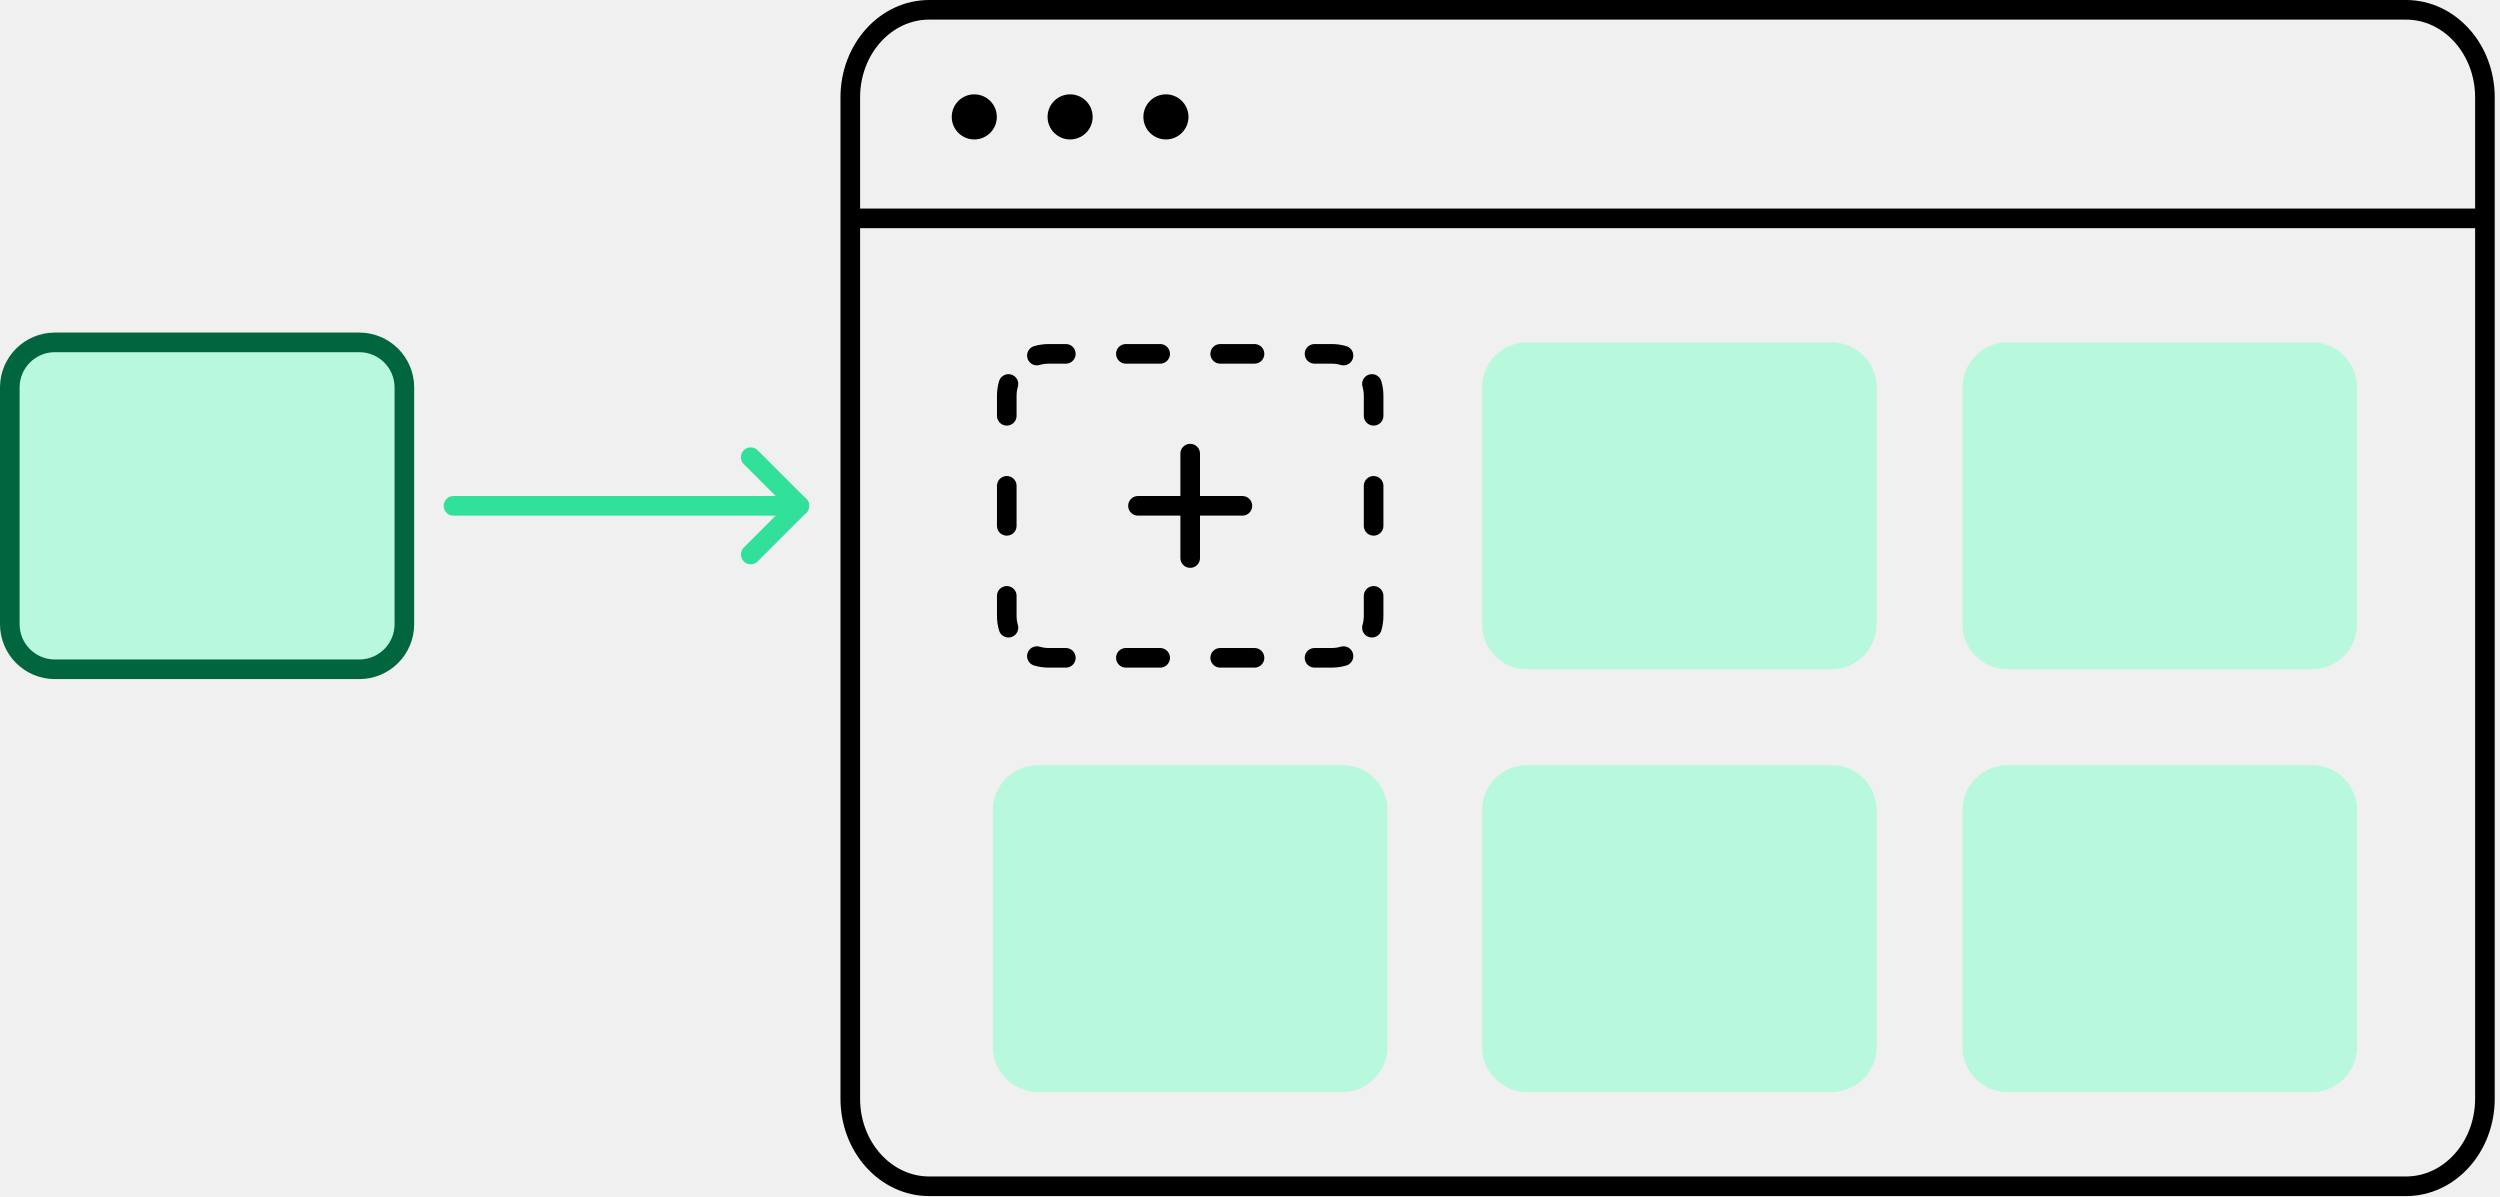
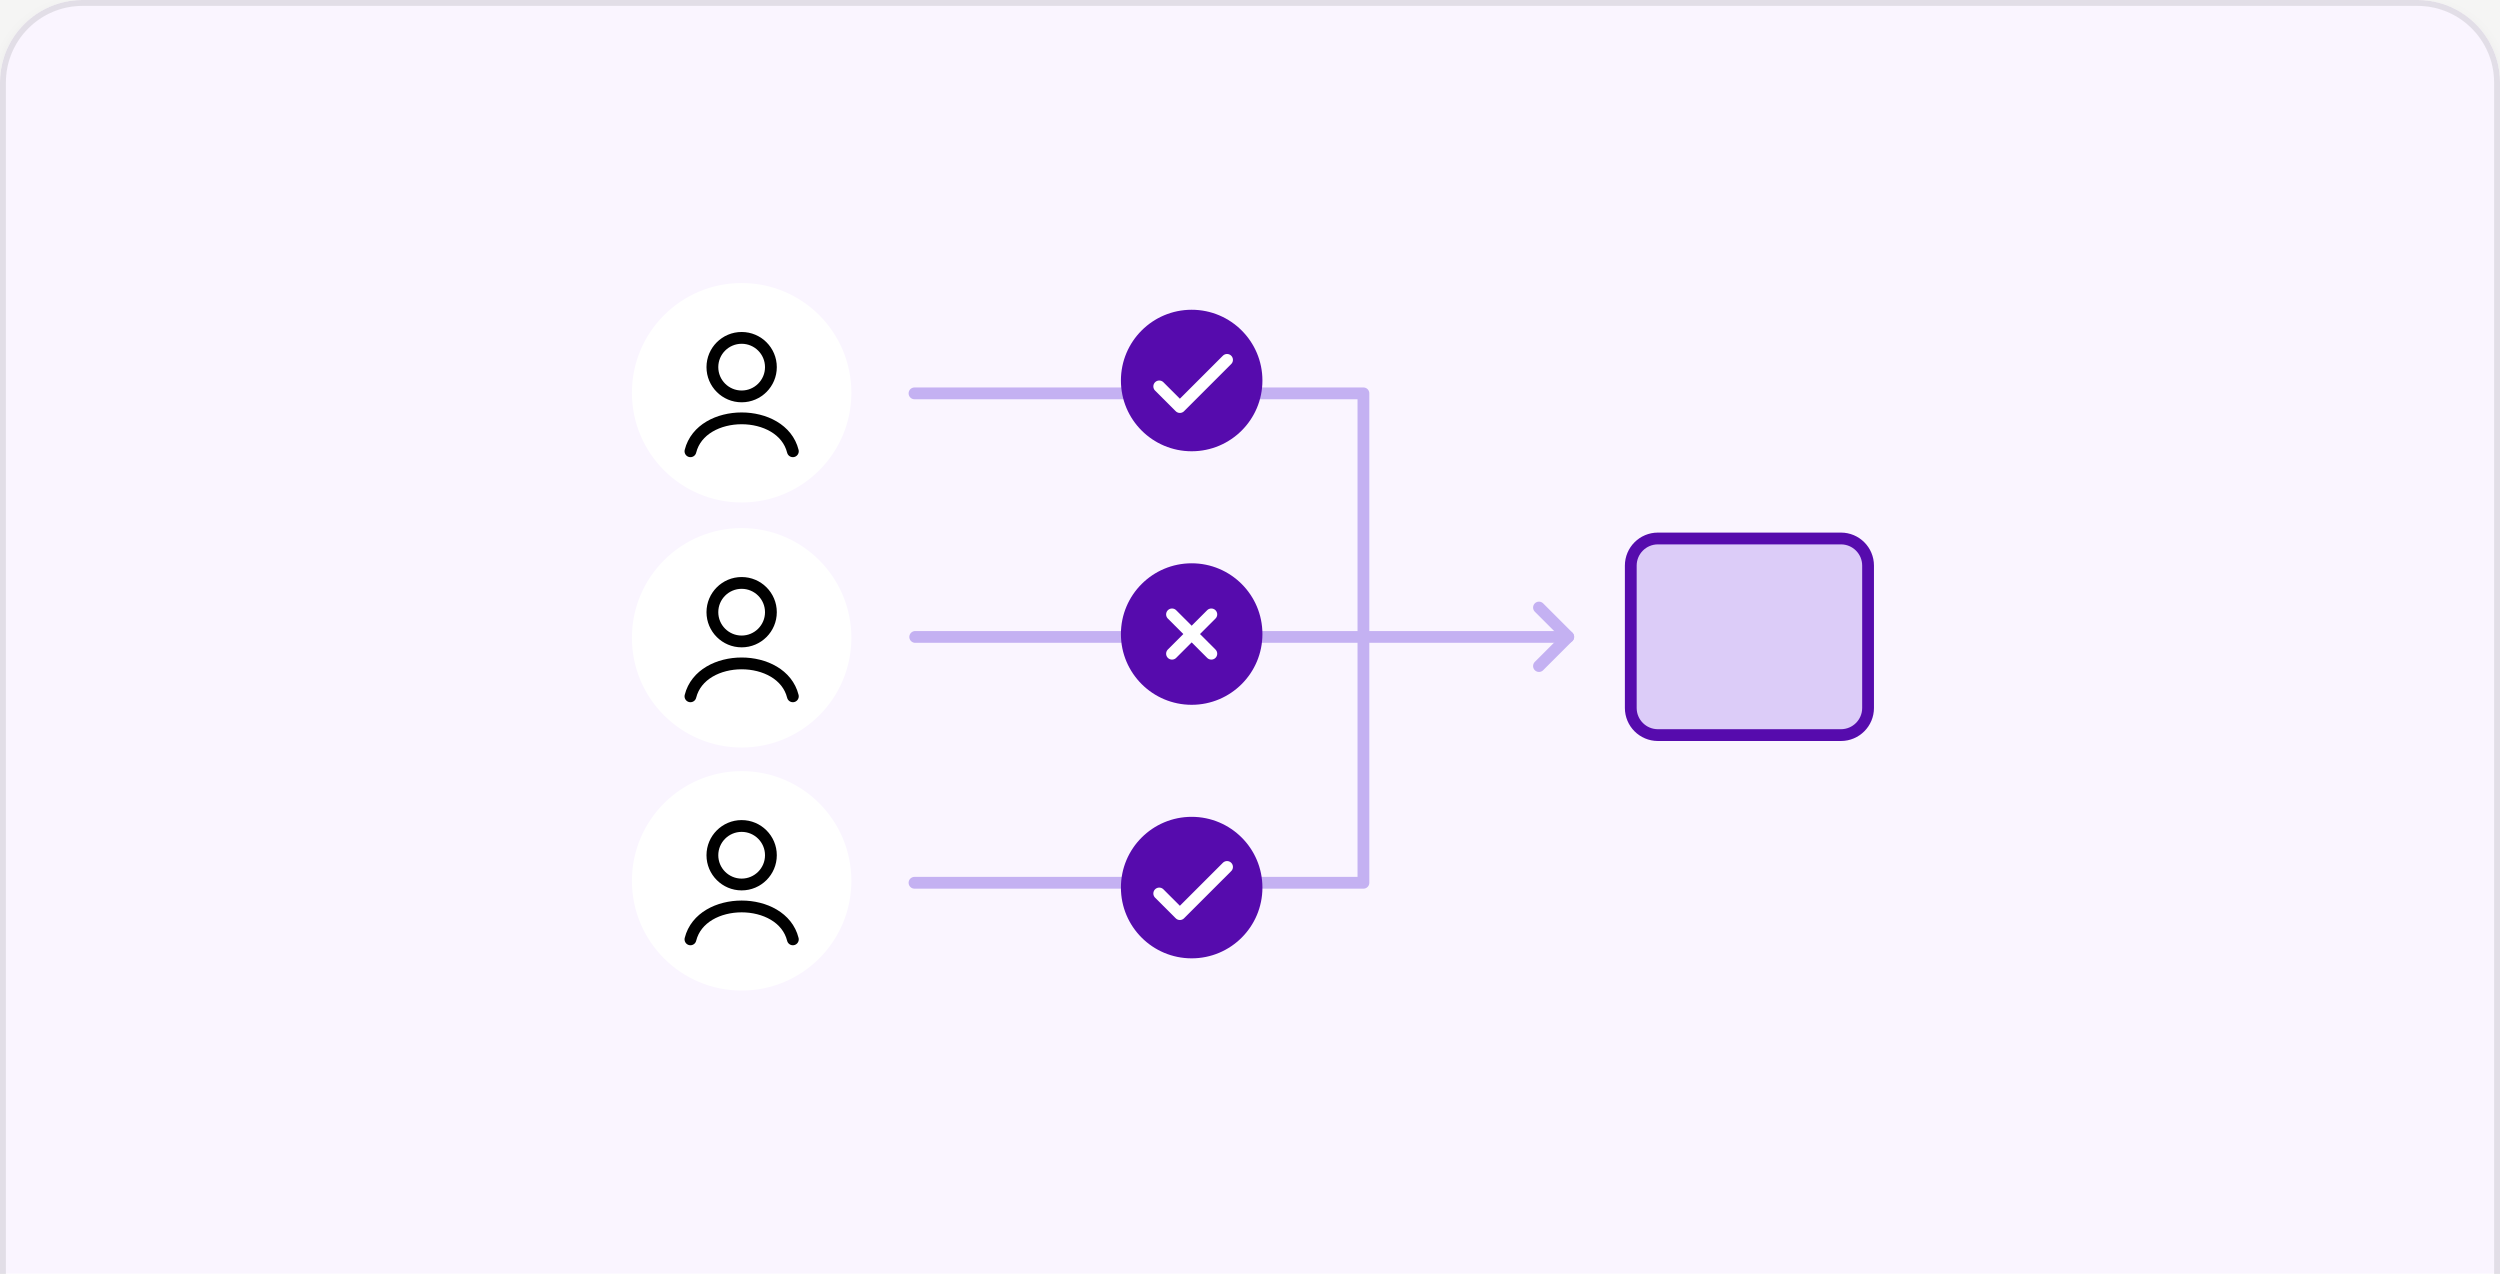
- <svg xmlns="http://www.w3.org/2000/svg" width="255" height="122" viewBox="0 0 255 122" fill="none">
-   <path d="M94.778 1H245.413C249.858 1 253.462 5.001 253.462 9.936V112.064C253.462 116.999 249.858 121 245.413 121H94.778C90.332 121 86.729 116.999 86.729 112.064V9.936C86.729 5.001 90.332 1 94.778 1Z" stroke-width="2" stroke="black" />
-   <path d="M86.729 22.273H253.462" stroke-width="2" stroke="black" />
-   <path d="M99.377 14.224C100.647 14.224 101.677 13.194 101.677 11.924C101.677 10.654 100.647 9.624 99.377 9.624C98.107 9.624 97.078 10.654 97.078 11.924C97.078 13.194 98.107 14.224 99.377 14.224Z" fill="black" />
-   <path d="M109.151 14.224C110.421 14.224 111.451 13.194 111.451 11.924C111.451 10.654 110.421 9.624 109.151 9.624C107.881 9.624 106.851 10.654 106.851 11.924C106.851 13.194 107.881 14.224 109.151 14.224Z" fill="black" />
-   <path d="M118.925 14.224C120.195 14.224 121.225 13.194 121.225 11.924C121.225 10.654 120.195 9.624 118.925 9.624C117.655 9.624 116.625 10.654 116.625 11.924C116.625 13.194 117.655 14.224 118.925 14.224Z" fill="black" />
-   <path d="M105.762 36.266C106.144 36.153 106.548 36.093 106.967 36.093H108.716M102.863 39.164C102.751 39.547 102.691 39.951 102.691 40.37V42.41M102.691 49.554V53.636M102.691 60.779V62.82C102.691 63.239 102.751 63.643 102.863 64.025M105.762 66.924C106.144 67.036 106.548 67.097 106.967 67.097H108.716M114.839 67.097H118.338M124.461 67.097H127.96M134.083 67.097H135.832C136.25 67.097 136.655 67.036 137.037 66.924M139.936 64.025C140.048 63.643 140.108 63.239 140.108 62.82V60.779M140.108 53.636V49.554M140.108 42.41V40.37C140.108 39.951 140.048 39.547 139.936 39.164M137.037 36.266C136.655 36.153 136.25 36.093 135.832 36.093H134.083M127.96 36.093H124.461M118.338 36.093H114.839" stroke-width="2" stroke-linecap="round" stroke="black" />
-   <path d="M116.075 51.594H126.724" stroke-width="2" stroke-linecap="round" stroke="black" />
-   <path d="M121.4 46.27V56.919" stroke-width="2" stroke-linecap="round" stroke="black" />
-   <path d="M186.817 34.922H155.771C153.23 34.922 151.171 36.981 151.171 39.521V63.669C151.171 66.209 153.23 68.268 155.771 68.268H186.817C189.358 68.268 191.417 66.209 191.417 63.669V39.521C191.417 36.981 189.358 34.922 186.817 34.922Z" fill="#B8F8DC" />
-   <path d="M36.646 34.922H5.6C3.059 34.922 1 36.981 1 39.521V63.669C1 66.209 3.059 68.268 5.6 68.268H36.646C39.187 68.268 41.246 66.209 41.246 63.669V39.521C41.246 36.981 39.187 34.922 36.646 34.922Z" fill="#B8F8DC" stroke-width="2" stroke="#01653D" />
-   <path d="M235.817 34.922H204.771C202.23 34.922 200.171 36.981 200.171 39.521V63.669C200.171 66.209 202.23 68.268 204.771 68.268H235.817C238.358 68.268 240.417 66.209 240.417 63.669V39.521C240.417 36.981 238.358 34.922 235.817 34.922Z" fill="#B8F8DC" />
-   <path d="M235.817 78.042H204.771C202.23 78.042 200.171 80.101 200.171 82.641V106.789C200.171 109.329 202.23 111.389 204.771 111.389H235.817C238.358 111.389 240.417 109.329 240.417 106.789V82.641C240.417 80.101 238.358 78.042 235.817 78.042Z" fill="#B8F8DC" />
-   <path d="M136.923 78.042H105.876C103.336 78.042 101.276 80.101 101.276 82.641V106.789C101.276 109.329 103.336 111.389 105.876 111.389H136.923C139.463 111.389 141.522 109.329 141.522 106.789V82.641C141.522 80.101 139.463 78.042 136.923 78.042Z" fill="#B8F8DC" />
-   <path d="M186.817 78.042H155.771C153.23 78.042 151.171 80.101 151.171 82.641V106.789C151.171 109.329 153.23 111.389 155.771 111.389H186.817C189.358 111.389 191.417 109.329 191.417 106.789V82.641C191.417 80.101 189.358 78.042 186.817 78.042Z" fill="#B8F8DC" />
-   <path d="M46.252 51.595L81.536 51.595" stroke-width="2" stroke-linecap="round" stroke="#31E19B" />
-   <path d="M76.573 46.632L81.535 51.595L76.573 56.557" stroke-width="2" stroke-linecap="round" stroke-linejoin="round" stroke="#31E19B" />
+ <svg xmlns="http://www.w3.org/2000/svg" width="424" height="216" viewBox="0 0 424 216" fill="none">
+   <rect width="424" height="216" fill="#F5F5F5" />
+   <g id="Website">
+     <path d="M-3009 -1087.5C-3009 -1088.6 -3008.1 -1089.5 -3007 -1089.5H11647C11648.1 -1089.5 11649 -1088.6 11649 -1087.5V3296.5C11649 3297.6 11648.1 3298.5 11647 3298.5H-3007C-3008.1 3298.5 -3009 3297.6 -3009 3296.5V-1087.5Z" fill="white" />
+     <path d="M-3007 -1089.5V-1088.5H11647V-1089.5V-1090.5H-3007V-1089.5ZM11649 -1087.5H11648V3296.5H11649H11650V-1087.5H11649ZM11647 3298.5V3297.5H-3007V3298.5V3299.5H11647V3298.5ZM-3009 3296.5H-3008V-1087.5H-3009H-3010V3296.5H-3009ZM-3007 3298.5V3297.5C-3007.55 3297.5 -3008 3297.05 -3008 3296.5H-3009H-3010C-3010 3298.16 -3008.66 3299.5 -3007 3299.5V3298.5ZM11649 3296.5H11648C11648 3297.05 11647.6 3297.5 11647 3297.5V3298.5V3299.5C11648.7 3299.5 11650 3298.16 11650 3296.5H11649ZM11647 -1089.5V-1088.5C11647.6 -1088.5 11648 -1088.05 11648 -1087.5H11649H11650C11650 -1089.16 11648.7 -1090.5 11647 -1090.5V-1089.5ZM-3007 -1089.5V-1090.5C-3008.66 -1090.5 -3010 -1089.16 -3010 -1087.5H-3009H-3008C-3008 -1088.05 -3007.55 -1088.5 -3007 -1088.5V-1089.5Z" fill="black" fill-opacity="0.1" />
+     <g id="SURFAccess.nl - Home" filter="url(#filter0_d_9684_52896)">
+       <rect width="1600" height="3339.38" transform="translate(-1036 -848)" fill="#F5F5F4" />
+       <g id="Frame 49039">
+         <g id="Frame 48989">
+           <g id="Container - Voor wie">
+             <g id="Grid">
+               <g id="Card" filter="url(#filter1_d_9684_52896)">
+                 <g clip-path="url(#clip0_9684_52896)">
+                   <mask id="path-3-inside-1_9684_52896" fill="white">
+                     <path d="M0 14C0 6.268 6.268 0 14 0H410C417.732 0 424 6.268 424 14V434C424 441.732 417.732 448 410 448H14C6.268 448 0 441.732 0 434V14Z" />
+                   </mask>
+                   <path d="M0 14C0 6.268 6.268 0 14 0H410C417.732 0 424 6.268 424 14V434C424 441.732 417.732 448 410 448H14C6.268 448 0 441.732 0 434V14Z" fill="white" />
+                   <g id="Frame 4">
+                     <rect width="424" height="216" fill="#FAF5FF" />
+                     <g id="Group 2">
+                       <path id="Vector" d="M312.226 91.327H281.179C278.639 91.327 276.58 93.386 276.58 95.926V120.074C276.58 122.614 278.639 124.673 281.179 124.673H312.226C314.766 124.673 316.825 122.614 316.825 120.074V95.926C316.825 93.386 314.766 91.327 312.226 91.327Z" fill="#DCCCF8" stroke="#560BAD" stroke-width="2" />
+                       <path id="Vector_2" d="M125.784 85.219C136.061 85.219 144.393 76.887 144.393 66.609C144.393 56.332 136.061 48 125.784 48C115.506 48 107.174 56.332 107.174 66.609C107.174 76.887 115.506 85.219 125.784 85.219Z" fill="white" />
+                       <path id="Vector_3" d="M125.784 126.78C136.061 126.78 144.393 118.448 144.393 108.171C144.393 97.893 136.061 89.561 125.784 89.561C115.506 89.561 107.174 97.893 107.174 108.171C107.174 118.448 115.506 126.78 125.784 126.78Z" fill="white" />
+                       <path id="Vector_4" d="M125.784 168C136.061 168 144.393 159.668 144.393 149.391C144.393 139.113 136.061 130.781 125.784 130.781C115.506 130.781 107.174 139.113 107.174 149.391C107.174 159.668 115.506 168 125.784 168Z" fill="white" />
+                       <path id="Vector_5" d="M125.784 67.23C128.524 67.23 130.746 65.008 130.746 62.267C130.746 59.526 128.524 57.305 125.784 57.305C123.043 57.305 120.821 59.526 120.821 62.267C120.821 65.008 123.043 67.23 125.784 67.23Z" stroke="black" stroke-width="2" />
+                       <path id="Vector_6" d="M117.099 76.535C118.96 69.091 132.607 69.091 134.468 76.535" stroke="black" stroke-width="2" stroke-linecap="round" />
+                       <path id="Vector_7" d="M125.784 108.79C128.524 108.79 130.746 106.568 130.746 103.827C130.746 101.087 128.524 98.865 125.784 98.865C123.043 98.865 120.821 101.087 120.821 103.827C120.821 106.568 123.043 108.79 125.784 108.79Z" stroke="black" stroke-width="2" />
+                       <path id="Vector_8" d="M125.784 150.011C128.524 150.011 130.746 147.789 130.746 145.049C130.746 142.308 128.524 140.086 125.784 140.086C123.043 140.086 120.821 142.308 120.821 145.049C120.821 147.789 123.043 150.011 125.784 150.011Z" stroke="black" stroke-width="2" />
+                       <path id="Vector_9" d="M117.099 118.096C118.96 110.652 132.607 110.652 134.468 118.096" stroke="black" stroke-width="2" stroke-linecap="round" />
+                       <path id="Vector_10" d="M117.099 159.316C118.96 151.872 132.607 151.872 134.468 159.316" stroke="black" stroke-width="2" stroke-linecap="round" />
+                       <path id="Vector 100" d="M155.099 66.714H231.237V149.719H155.099" stroke="#C4B1F2" stroke-width="2" stroke-linecap="round" stroke-linejoin="round" />
+                       <path id="Vector_11" d="M261.011 103.038L265.974 108L261.011 112.963" stroke="#C4B1F2" stroke-width="2" stroke-linecap="round" stroke-linejoin="round" />
+                       <path id="Vector 101" d="M155.222 108.024H265.974" stroke="#C4B1F2" stroke-width="2" stroke-linecap="round" stroke-linejoin="round" />
+                       <g id="Frame 48923">
+                         <rect x="190.107" y="52.535" width="24" height="24" rx="12" fill="#560BAD" />
+                         <g id="Phosphor Icon / Check">
+                           <path id="Vector_12" d="M196.607 65.535L200.107 69.035L208.107 61.035" stroke="white" stroke-width="2" stroke-linecap="round" stroke-linejoin="round" />
+                         </g>
+                       </g>
+                       <g id="Frame 48924">
+                         <rect x="190.107" y="95.535" width="24" height="24" rx="12" fill="#560BAD" />
+                         <g id="Phosphor Icon / X">
+                           <path id="Vector_13" d="M205.44 104.201L198.773 110.868M198.773 104.201L205.44 110.868" stroke="white" stroke-width="2" stroke-linecap="round" stroke-linejoin="round" />
+                         </g>
+                       </g>
+                       <g id="Frame 48925">
+                         <rect x="190.107" y="138.535" width="24" height="24" rx="12" fill="#560BAD" />
+                         <g id="Phosphor Icon / Check_2">
+                           <path id="Vector_14" d="M196.607 151.535L200.107 155.035L208.107 147.035" stroke="white" stroke-width="2" stroke-linecap="round" stroke-linejoin="round" />
+                         </g>
+                       </g>
+                     </g>
+                   </g>
+                 </g>
+                 <path d="M14 0V1H410V0V-1H14V0ZM424 14H423V434H424H425V14H424ZM410 448V447H14V448V449H410V448ZM0 434H1V14H0H-1V434H0ZM14 448V447C6.82 447 1 441.18 1 434H0H-1C-1 442.284 5.716 449 14 449V448ZM424 434H423C423 441.18 417.18 447 410 447V448V449C418.284 449 425 442.284 425 434H424ZM410 0V1C417.18 1 423 6.82 423 14H424H425C425 5.716 418.284 -1 410 -1V0ZM14 0V-1C5.716 -1 -1 5.716 -1 14H0H1C1 6.82 6.82 1 14 1V0Z" fill="#0A0A0A" fill-opacity="0.1" mask="url(#path-3-inside-1_9684_52896)" />
+               </g>
+             </g>
+           </g>
+         </g>
+       </g>
+     </g>
+   </g>
+   <defs>
+     <filter id="filter0_d_9684_52896" x="-1040" y="-848" width="1608" height="3347.38" filterUnits="userSpaceOnUse" color-interpolation-filters="sRGB">
+       <feFlood flood-opacity="0" result="BackgroundImageFix" />
+       <feColorMatrix in="SourceAlpha" type="matrix" values="0 0 0 0 0 0 0 0 0 0 0 0 0 0 0 0 0 0 127 0" result="hardAlpha" />
+       <feOffset dy="4" />
+       <feGaussianBlur stdDeviation="2" />
+       <feComposite in2="hardAlpha" operator="out" />
+       <feColorMatrix type="matrix" values="0 0 0 0 0 0 0 0 0 0 0 0 0 0 0 0 0 0 0.25 0" />
+       <feBlend mode="normal" in2="BackgroundImageFix" result="effect1_dropShadow_9684_52896" />
+       <feBlend mode="normal" in="SourceGraphic" in2="effect1_dropShadow_9684_52896" result="shape" />
+     </filter>
+     <filter id="filter1_d_9684_52896" x="-2" y="-1" width="428" height="452" filterUnits="userSpaceOnUse" color-interpolation-filters="sRGB">
+       <feFlood flood-opacity="0" result="BackgroundImageFix" />
+       <feColorMatrix in="SourceAlpha" type="matrix" values="0 0 0 0 0 0 0 0 0 0 0 0 0 0 0 0 0 0 127 0" result="hardAlpha" />
+       <feOffset dy="1" />
+       <feGaussianBlur stdDeviation="1" />
+       <feColorMatrix type="matrix" values="0 0 0 0 0 0 0 0 0 0 0 0 0 0 0 0 0 0 0.05 0" />
+       <feBlend mode="normal" in2="BackgroundImageFix" result="effect1_dropShadow_9684_52896" />
+       <feBlend mode="normal" in="SourceGraphic" in2="effect1_dropShadow_9684_52896" result="shape" />
+     </filter>
+     <clipPath id="clip0_9684_52896">
+       <path d="M0 14C0 6.268 6.268 0 14 0H410C417.732 0 424 6.268 424 14V434C424 441.732 417.732 448 410 448H14C6.268 448 0 441.732 0 434V14Z" fill="white" />
+     </clipPath>
+   </defs>
</svg>
